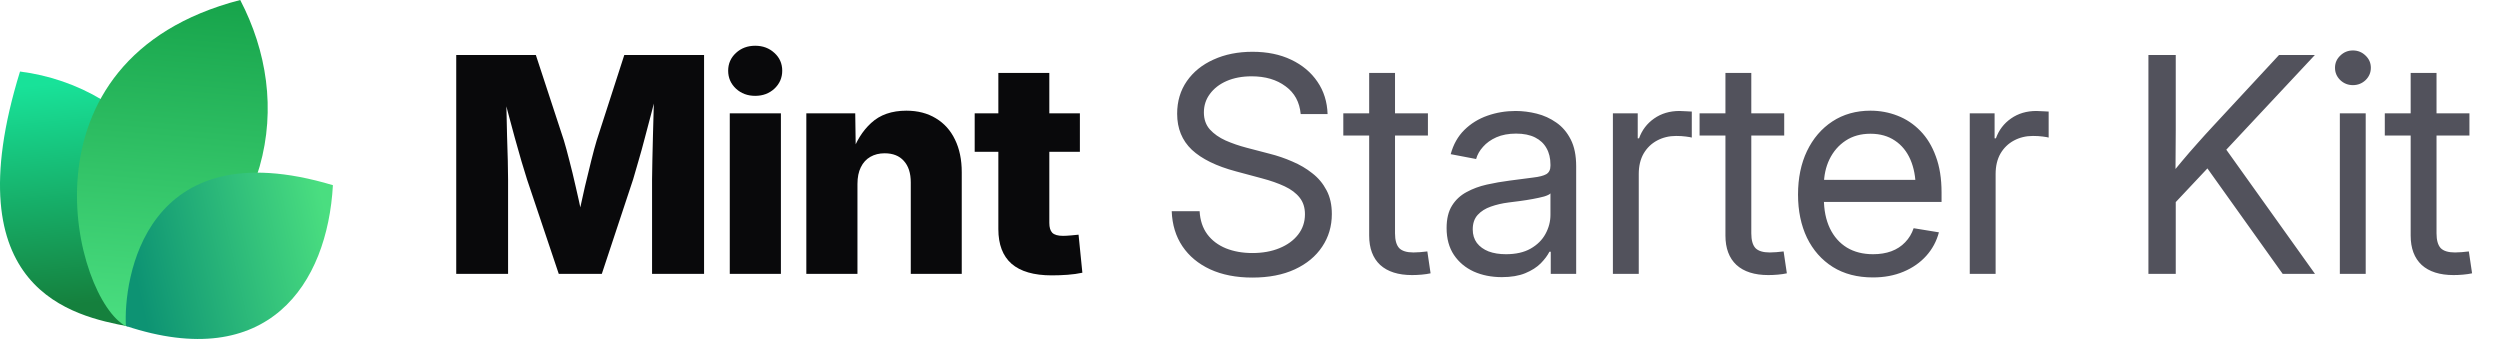
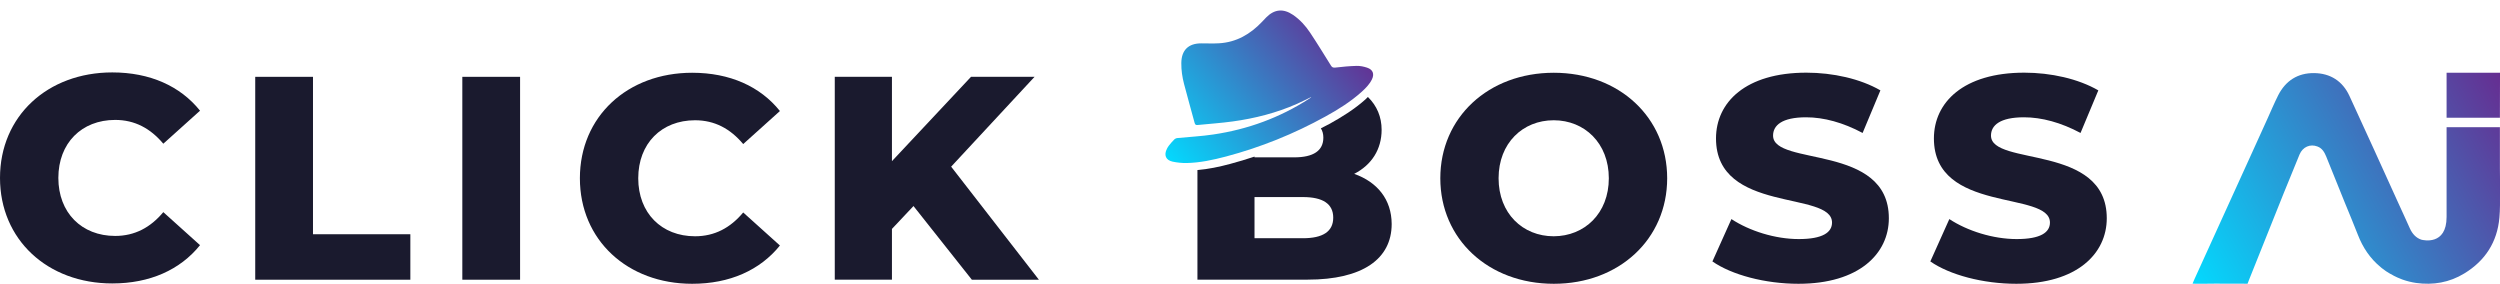
- <svg xmlns="http://www.w3.org/2000/svg" width="177" height="24" viewBox="0 0 177 24" fill="none">
-   <path d="M9.061 23.108C5.268 22.377 -3.391 20.627 1.417 5.064C9.634 6.099 16.973 14.064 9.061 23.108Z" fill="url(#paint0_linear_17557_2020)" />
-   <path d="M8.919 23.094C5.276 21.222 0.784 4.209 17.007 0C20.757 7.193 19.621 16.545 8.919 23.094Z" fill="url(#paint1_linear_17557_2020)" />
-   <path d="M8.914 23.079C8.735 19.882 10.159 9.085 23.57 13.111C23.181 20.123 18.984 26.418 8.914 23.079Z" fill="url(#paint2_linear_17557_2020)" />
-   <path d="M32.301 19.392V3.894H37.938L39.925 9.948C40.036 10.315 40.164 10.787 40.31 11.362C40.462 11.938 40.611 12.552 40.757 13.204C40.91 13.855 41.048 14.483 41.173 15.086C41.305 15.682 41.412 16.192 41.495 16.615H40.695C40.771 16.192 40.871 15.682 40.996 15.086C41.128 14.49 41.267 13.866 41.412 13.214C41.565 12.562 41.714 11.948 41.86 11.373C42.005 10.79 42.133 10.315 42.244 9.948L44.2 3.894H49.848V19.392H46.166V12.704C46.166 12.357 46.173 11.917 46.187 11.383C46.2 10.849 46.214 10.27 46.228 9.646C46.249 9.022 46.266 8.391 46.28 7.753C46.301 7.115 46.311 6.519 46.311 5.964H46.623C46.485 6.561 46.332 7.181 46.166 7.826C45.999 8.471 45.833 9.102 45.666 9.719C45.507 10.336 45.351 10.901 45.198 11.414C45.053 11.928 44.928 12.357 44.824 12.704L42.608 19.392H39.561L37.314 12.704C37.203 12.357 37.072 11.928 36.919 11.414C36.773 10.901 36.614 10.34 36.441 9.729C36.274 9.112 36.104 8.481 35.931 7.836C35.764 7.192 35.608 6.567 35.463 5.964H35.827C35.834 6.512 35.844 7.105 35.858 7.743C35.872 8.374 35.886 9.005 35.9 9.636C35.92 10.26 35.938 10.839 35.952 11.373C35.965 11.907 35.972 12.351 35.972 12.704V19.392H32.301ZM51.668 19.392V8.024H55.288V19.392H51.668ZM53.468 6.786C52.927 6.786 52.473 6.616 52.105 6.276C51.738 5.93 51.554 5.507 51.554 5.007C51.554 4.508 51.738 4.088 52.105 3.749C52.473 3.409 52.927 3.239 53.468 3.239C54.009 3.239 54.463 3.409 54.83 3.749C55.198 4.082 55.382 4.501 55.382 5.007C55.382 5.507 55.198 5.93 54.83 6.276C54.463 6.616 54.009 6.786 53.468 6.786ZM60.708 13.027V19.392H57.088V8.024H60.551L60.593 10.967H60.281C60.593 10.024 61.061 9.268 61.685 8.7C62.309 8.124 63.138 7.836 64.171 7.836C64.975 7.836 65.672 8.017 66.262 8.377C66.851 8.731 67.302 9.234 67.614 9.885C67.933 10.537 68.092 11.307 68.092 12.194V19.392H64.483V12.912C64.483 12.26 64.32 11.754 63.994 11.394C63.675 11.033 63.221 10.853 62.632 10.853C62.25 10.853 61.914 10.936 61.623 11.102C61.332 11.269 61.106 11.515 60.947 11.841C60.787 12.16 60.708 12.555 60.708 13.027ZM76.456 8.024V10.749H69.008V8.024H76.456ZM70.683 5.163H74.292V15.783C74.292 16.102 74.361 16.334 74.5 16.48C74.646 16.625 74.899 16.698 75.259 16.698C75.405 16.698 75.596 16.688 75.831 16.667C76.074 16.646 76.251 16.629 76.362 16.615L76.632 19.309C76.313 19.378 75.963 19.427 75.582 19.455C75.207 19.482 74.836 19.496 74.469 19.496C73.2 19.496 72.25 19.222 71.619 18.674C70.995 18.127 70.683 17.308 70.683 16.22V5.163Z" fill="#09090B" />
-   <path d="M88.667 19.652C87.523 19.652 86.528 19.458 85.682 19.07C84.843 18.681 84.188 18.137 83.716 17.437C83.245 16.736 82.992 15.908 82.957 14.951H84.933C84.968 15.596 85.148 16.14 85.474 16.584C85.8 17.021 86.24 17.354 86.795 17.582C87.35 17.804 87.974 17.915 88.667 17.915C89.388 17.915 90.026 17.801 90.581 17.572C91.143 17.343 91.583 17.024 91.902 16.615C92.228 16.199 92.391 15.717 92.391 15.169C92.391 14.698 92.266 14.306 92.017 13.994C91.767 13.675 91.413 13.408 90.956 13.193C90.498 12.978 89.954 12.787 89.323 12.621L87.502 12.132C86.123 11.765 85.082 11.255 84.382 10.603C83.689 9.944 83.342 9.095 83.342 8.055C83.342 7.174 83.571 6.404 84.028 5.746C84.486 5.087 85.117 4.577 85.921 4.217C86.726 3.849 87.645 3.666 88.678 3.666C89.718 3.666 90.63 3.853 91.413 4.227C92.204 4.602 92.824 5.122 93.275 5.787C93.726 6.446 93.965 7.209 93.993 8.076H92.089C92.013 7.23 91.656 6.574 91.018 6.11C90.387 5.638 89.586 5.403 88.615 5.403C87.95 5.403 87.36 5.513 86.847 5.735C86.341 5.957 85.946 6.262 85.661 6.651C85.377 7.032 85.235 7.469 85.235 7.961C85.235 8.447 85.377 8.849 85.661 9.168C85.946 9.48 86.317 9.74 86.774 9.948C87.232 10.149 87.724 10.319 88.251 10.457L89.884 10.884C90.439 11.023 90.977 11.206 91.496 11.435C92.023 11.657 92.495 11.934 92.911 12.267C93.334 12.593 93.67 12.995 93.92 13.474C94.17 13.945 94.294 14.504 94.294 15.149C94.294 16.015 94.066 16.788 93.608 17.468C93.157 18.148 92.512 18.681 91.673 19.07C90.834 19.458 89.832 19.652 88.667 19.652ZM101.097 8.024V9.594H95.106V8.024H101.097ZM96.937 5.163H98.767V16.521C98.767 17 98.865 17.347 99.059 17.562C99.26 17.77 99.6 17.874 100.078 17.874C100.21 17.874 100.366 17.867 100.546 17.853C100.733 17.832 100.903 17.815 101.056 17.801L101.285 19.351C101.097 19.392 100.886 19.423 100.65 19.444C100.414 19.465 100.189 19.475 99.974 19.475C98.996 19.475 98.244 19.236 97.717 18.758C97.197 18.272 96.937 17.579 96.937 16.677V5.163ZM106.33 19.621C105.595 19.621 104.932 19.489 104.343 19.226C103.754 18.955 103.285 18.564 102.939 18.05C102.592 17.53 102.419 16.896 102.419 16.147C102.419 15.495 102.547 14.965 102.804 14.556C103.06 14.146 103.403 13.828 103.833 13.599C104.263 13.363 104.742 13.186 105.269 13.068C105.796 12.95 106.333 12.857 106.881 12.787C107.574 12.69 108.132 12.617 108.555 12.569C108.978 12.52 109.287 12.441 109.481 12.33C109.675 12.212 109.772 12.014 109.772 11.737V11.654C109.772 11.203 109.679 10.815 109.492 10.489C109.311 10.163 109.041 9.91 108.68 9.729C108.32 9.549 107.872 9.459 107.338 9.459C106.805 9.459 106.34 9.546 105.945 9.719C105.556 9.892 105.241 10.118 104.998 10.395C104.755 10.665 104.593 10.953 104.509 11.258L102.71 10.915C102.897 10.222 103.22 9.65 103.677 9.199C104.135 8.748 104.679 8.412 105.31 8.19C105.941 7.968 106.607 7.857 107.307 7.857C107.8 7.857 108.295 7.92 108.795 8.044C109.301 8.169 109.765 8.381 110.188 8.679C110.611 8.97 110.951 9.369 111.208 9.875C111.464 10.374 111.593 11.005 111.593 11.768V19.392H109.793V17.822H109.7C109.568 18.085 109.363 18.359 109.086 18.643C108.809 18.921 108.444 19.153 107.994 19.34C107.543 19.527 106.988 19.621 106.33 19.621ZM106.621 17.998C107.321 17.998 107.904 17.867 108.368 17.603C108.84 17.333 109.19 16.986 109.419 16.563C109.654 16.133 109.772 15.682 109.772 15.211V13.692C109.703 13.769 109.554 13.841 109.325 13.911C109.096 13.973 108.829 14.032 108.524 14.088C108.226 14.143 107.921 14.192 107.609 14.233C107.304 14.275 107.033 14.309 106.798 14.337C106.354 14.393 105.938 14.49 105.549 14.628C105.168 14.76 104.86 14.954 104.624 15.211C104.388 15.467 104.27 15.811 104.27 16.241C104.27 16.615 104.367 16.934 104.561 17.198C104.762 17.461 105.04 17.662 105.393 17.801C105.747 17.933 106.156 17.998 106.621 17.998ZM114.193 19.392V8.024H115.951V9.792H116.045C116.253 9.209 116.61 8.741 117.116 8.388C117.622 8.034 118.219 7.857 118.905 7.857C119.058 7.857 119.217 7.864 119.384 7.878C119.55 7.885 119.682 7.892 119.779 7.899V9.74C119.716 9.719 119.578 9.695 119.363 9.667C119.155 9.639 118.922 9.625 118.666 9.625C118.174 9.625 117.726 9.733 117.324 9.948C116.922 10.163 116.603 10.471 116.367 10.874C116.138 11.276 116.024 11.758 116.024 12.319V19.392H114.193ZM126.322 8.024V9.594H120.33V8.024H126.322ZM122.161 5.163H123.992V16.521C123.992 17 124.089 17.347 124.283 17.562C124.484 17.77 124.824 17.874 125.302 17.874C125.434 17.874 125.59 17.867 125.77 17.853C125.958 17.832 126.127 17.815 126.28 17.801L126.509 19.351C126.322 19.392 126.11 19.423 125.874 19.444C125.639 19.465 125.413 19.475 125.198 19.475C124.221 19.475 123.468 19.236 122.941 18.758C122.421 18.272 122.161 17.579 122.161 16.677V5.163ZM132.604 19.642C131.502 19.642 130.555 19.396 129.765 18.903C128.974 18.404 128.364 17.714 127.934 16.834C127.511 15.946 127.3 14.927 127.3 13.775C127.3 12.611 127.511 11.584 127.934 10.697C128.364 9.802 128.964 9.102 129.734 8.596C130.51 8.089 131.408 7.836 132.428 7.836C133.1 7.836 133.738 7.954 134.341 8.19C134.952 8.426 135.489 8.783 135.954 9.261C136.425 9.74 136.793 10.343 137.056 11.071C137.327 11.792 137.462 12.645 137.462 13.63V14.296H128.433V12.735H136.463L135.631 13.297C135.631 12.541 135.506 11.876 135.257 11.3C135.007 10.725 134.643 10.277 134.165 9.958C133.686 9.632 133.107 9.469 132.428 9.469C131.748 9.469 131.162 9.632 130.67 9.958C130.177 10.284 129.796 10.725 129.526 11.279C129.262 11.827 129.13 12.441 129.13 13.12V14.046C129.13 14.864 129.273 15.572 129.557 16.168C129.841 16.757 130.243 17.211 130.763 17.53C131.283 17.842 131.901 17.998 132.615 17.998C133.093 17.998 133.523 17.929 133.905 17.79C134.293 17.645 134.619 17.433 134.882 17.156C135.153 16.879 135.354 16.546 135.486 16.157L137.275 16.449C137.108 17.08 136.81 17.634 136.38 18.113C135.95 18.591 135.413 18.966 134.768 19.236C134.123 19.507 133.402 19.642 132.604 19.642ZM139.459 19.392V8.024H141.217V9.792H141.311C141.519 9.209 141.876 8.741 142.382 8.388C142.888 8.034 143.485 7.857 144.171 7.857C144.324 7.857 144.483 7.864 144.649 7.878C144.816 7.885 144.948 7.892 145.045 7.899V9.74C144.982 9.719 144.844 9.695 144.629 9.667C144.421 9.639 144.188 9.625 143.932 9.625C143.439 9.625 142.992 9.733 142.59 9.948C142.188 10.163 141.869 10.471 141.633 10.874C141.404 11.276 141.29 11.758 141.29 12.319V19.392H139.459ZM153.429 14.961V12.715C153.783 12.257 154.136 11.82 154.49 11.404C154.844 10.981 155.204 10.565 155.572 10.156C155.939 9.74 156.314 9.327 156.695 8.918L161.355 3.894H163.893L157.277 10.967H157.184L153.429 14.961ZM152.108 19.392V3.894H154.043V9.241L154.022 12.559L154.043 13.505V19.392H152.108ZM161.615 19.392L155.967 11.477L157.173 9.969L163.903 19.392H161.615ZM165.661 19.392V8.024H167.492V19.392H165.661ZM166.587 6.027C166.24 6.027 165.942 5.909 165.692 5.673C165.443 5.43 165.318 5.139 165.318 4.799C165.318 4.459 165.443 4.172 165.692 3.936C165.942 3.693 166.24 3.572 166.587 3.572C166.934 3.572 167.232 3.693 167.482 3.936C167.731 4.172 167.856 4.459 167.856 4.799C167.856 5.139 167.731 5.43 167.482 5.673C167.232 5.909 166.934 6.027 166.587 6.027ZM174.836 8.024V9.594H168.844V8.024H174.836ZM170.675 5.163H172.506V16.521C172.506 17 172.603 17.347 172.797 17.562C172.998 17.77 173.338 17.874 173.816 17.874C173.948 17.874 174.104 17.867 174.284 17.853C174.472 17.832 174.641 17.815 174.794 17.801L175.023 19.351C174.836 19.392 174.624 19.423 174.388 19.444C174.153 19.465 173.927 19.475 173.712 19.475C172.735 19.475 171.982 19.236 171.455 18.758C170.935 18.272 170.675 17.579 170.675 16.677V5.163Z" fill="#52525C" />
+ <svg xmlns="http://www.w3.org/2000/svg" width="185" height="21" viewBox="0 0 185 21" fill="none">
+   <g clip-path="url(#clip0_1_190)">
+     <g clip-path="url(#clip1_1_190)">
+       <g clip-path="url(#clip2_1_190)">
+         <g clip-path="url(#clip3_1_190)">
+           <g clip-path="url(#clip4_1_190)">
+             <path d="M101.168 5.008C100.922 4.926 100.657 4.87 100.399 4.876C99.869 4.889 99.34 4.939 98.81 5.001C98.64 5.02 98.564 4.976 98.482 4.839C97.978 4.03 97.48 3.215 96.95 2.42C96.61 1.906 96.194 1.448 95.677 1.097C94.964 0.615 94.302 0.678 93.697 1.292C93.59 1.398 93.489 1.511 93.388 1.617C92.525 2.526 91.497 3.128 90.211 3.203C89.77 3.228 89.329 3.209 88.887 3.209C87.942 3.209 87.431 3.711 87.418 4.651C87.418 4.663 87.418 4.669 87.418 4.682C87.412 5.196 87.488 5.697 87.614 6.192C87.866 7.163 88.143 8.128 88.402 9.094C88.44 9.231 88.496 9.263 88.629 9.25C89.493 9.162 90.362 9.106 91.22 8.987C92.865 8.761 94.46 8.354 95.979 7.684C96.332 7.527 96.673 7.351 97.013 7.188C97.02 7.195 97.02 7.195 97.026 7.201C96.975 7.239 96.925 7.276 96.875 7.308C94.706 8.711 92.329 9.576 89.782 9.952C88.906 10.084 88.017 10.127 87.135 10.215C87.046 10.222 86.952 10.265 86.889 10.328C86.744 10.472 86.612 10.629 86.485 10.792C86.435 10.854 86.391 10.936 86.353 11.011C86.114 11.475 86.265 11.857 86.782 11.964C87.116 12.033 87.469 12.07 87.809 12.064C88.805 12.045 89.77 11.832 90.728 11.581C93.3 10.898 95.752 9.908 98.079 8.624C99.031 8.103 99.945 7.527 100.758 6.8C101.054 6.53 101.338 6.248 101.521 5.879C101.716 5.478 101.603 5.152 101.168 5.008Z" fill="url(#paint0_linear_1_190)" />
+             <path d="M0 13.167C0 8.592 3.518 5.359 8.309 5.359C11.095 5.359 13.339 6.368 14.802 8.191L12.085 10.635C11.133 9.501 9.973 8.874 8.523 8.874C6.039 8.874 4.318 10.591 4.318 13.167C4.318 15.742 6.046 17.459 8.523 17.459C9.967 17.459 11.133 16.839 12.085 15.698L14.802 18.142C13.333 19.966 11.089 20.975 8.309 20.975C3.518 20.975 0 17.735 0 13.167Z" fill="#1A1A2E" />
+             <path d="M18.887 5.685H23.161V17.334H30.366V20.699H18.887V5.685Z" fill="#1A1A2E" />
+             <path d="M34.212 5.685H38.486V20.699H34.212V5.685Z" fill="#1A1A2E" />
+             <path d="M42.912 13.192C42.912 8.624 46.43 5.384 51.221 5.384C54.007 5.384 56.252 6.393 57.714 8.216L54.997 10.66C54.045 9.526 52.885 8.899 51.435 8.899C48.951 8.899 47.23 10.616 47.23 13.192C47.23 15.767 48.958 17.484 51.435 17.484C52.879 17.484 54.045 16.864 54.997 15.723L57.714 18.168C56.245 19.991 54.001 21 51.221 21C46.43 21 42.912 17.76 42.912 13.192Z" fill="#1A1A2E" />
+             <path d="M67.598 15.247L66.004 16.939V20.693H61.773V5.685H66.004V11.926L71.854 5.685H76.556L70.385 12.333L76.878 20.699H71.917L67.598 15.247Z" fill="#1A1A2E" />
+             <path d="M106.583 13.192C106.583 8.686 110.145 5.384 114.98 5.384C119.815 5.384 123.371 8.686 123.371 13.192C123.371 17.698 119.809 21 114.98 21C110.145 21 106.583 17.698 106.583 13.192ZM119.053 13.192C119.053 10.598 117.262 8.899 114.974 8.899C112.685 8.899 110.895 10.591 110.895 13.192C110.895 15.793 112.685 17.484 114.974 17.484C117.262 17.478 119.053 15.786 119.053 13.192Z" fill="#1A1A2E" />
+             <path d="M126.719 19.346L128.125 16.212C129.461 17.09 131.359 17.691 133.111 17.691C134.883 17.691 135.57 17.196 135.57 16.469C135.57 14.088 126.984 15.824 126.984 10.247C126.984 7.564 129.184 5.377 133.672 5.377C135.639 5.377 137.663 5.829 139.15 6.687L137.833 9.839C136.389 9.068 134.965 8.68 133.647 8.68C131.857 8.68 131.207 9.282 131.207 10.034C131.207 12.327 139.775 10.61 139.775 16.15C139.775 18.769 137.574 21 133.086 21C130.608 21 128.143 20.336 126.719 19.346Z" fill="#1A1A2E" />
+             <path d="M142.845 19.346L144.251 16.212C145.587 17.09 147.485 17.691 149.237 17.691C151.009 17.691 151.696 17.196 151.696 16.469C151.696 14.088 143.109 15.824 143.109 10.247C143.109 7.564 145.31 5.377 149.798 5.377C151.765 5.377 153.789 5.829 155.276 6.687L153.959 9.839C152.515 9.068 151.09 8.68 149.773 8.68C147.983 8.68 147.333 9.282 147.333 10.034C147.333 12.327 155.901 10.61 155.901 16.15C155.901 18.769 153.7 21 149.212 21C146.728 21 144.269 20.336 142.845 19.346Z" fill="#1A1A2E" />
+             <path d="M100.21 12.866C101.509 12.202 102.24 11.042 102.24 9.607C102.24 8.655 101.893 7.828 101.225 7.176C101.162 7.232 101.111 7.295 101.048 7.351C100.235 8.078 99.321 8.649 98.369 9.175C98.161 9.288 97.953 9.388 97.745 9.495C97.865 9.689 97.928 9.914 97.928 10.184C97.928 11.149 97.197 11.644 95.772 11.644H92.834V11.588C92.235 11.788 91.63 11.97 91.019 12.133C90.224 12.346 89.424 12.515 88.61 12.584V20.693H96.768C100.821 20.693 102.984 19.17 102.984 16.576C102.977 14.758 101.918 13.468 100.21 12.866ZM96.415 17.629H92.834V14.583H96.415C97.884 14.583 98.659 15.078 98.659 16.106C98.659 17.14 97.884 17.629 96.415 17.629Z" fill="#1A1A2E" />
+             <path d="M181.047 8.711H184.993C184.993 7.727 184.993 6.737 185 5.753V5.741V5.384H181.047V6.249C181.047 7.069 181.047 7.89 181.047 8.711Z" fill="url(#paint1_linear_1_190)" />
+             <path d="M184.993 12.452C184.993 11.274 184.993 10.598 184.993 9.413H181.047C181.047 11.794 181.047 13.674 181.047 16.056C181.047 18.186 179.313 17.773 179.175 17.735C178.79 17.604 178.519 17.315 178.33 16.902C178.059 16.288 177.769 15.673 177.491 15.059C176.281 12.402 175.083 9.739 173.854 7.088C173.35 6.004 172.448 5.421 171.244 5.409C170.034 5.396 169.138 5.973 168.59 7.044C168.3 7.621 168.048 8.216 167.783 8.805C167.342 9.77 166.907 10.735 166.465 11.707C165.11 14.683 163.755 17.66 162.399 20.637C162.349 20.749 162.305 20.862 162.248 20.988C162.324 20.994 162.368 20.994 162.418 20.994C162.923 20.994 163.427 21 163.931 20.988L166.131 20.994C166.131 20.994 166.131 20.994 166.138 20.994H166.32L166.44 20.68C167.285 18.556 168.136 16.425 168.993 14.301C169.378 13.342 169.769 12.383 170.166 11.431C170.399 10.873 170.954 10.629 171.496 10.842C171.843 10.973 172.007 11.262 172.139 11.581C172.599 12.734 173.066 13.881 173.532 15.034C173.848 15.818 174.182 16.588 174.484 17.378C174.85 18.324 175.398 19.139 176.174 19.772C176.174 19.772 176.287 19.878 176.527 20.041C176.546 20.06 176.571 20.073 176.59 20.085C176.722 20.173 176.892 20.273 177.1 20.38C177.107 20.386 177.119 20.392 177.126 20.398C177.309 20.492 177.498 20.58 177.687 20.649C177.693 20.649 177.699 20.655 177.706 20.655C177.712 20.655 177.712 20.655 177.718 20.662C177.731 20.668 177.737 20.668 177.75 20.674C177.769 20.68 177.788 20.687 177.8 20.693C178.122 20.806 178.45 20.887 178.79 20.937C180.057 21.113 181.261 20.906 182.358 20.235C183.903 19.296 184.792 17.917 184.955 16.118C185.012 15.504 185 14.878 185 14.257V13.223C185 12.966 184.993 12.709 184.993 12.452Z" fill="url(#paint2_linear_1_190)" />
+           </g>
+         </g>
+       </g>
+     </g>
+   </g>
  <defs>
-     <linearGradient id="paint0_linear_17557_2020" x1="3.776" y1="5.916" x2="5.232" y2="21.559" gradientUnits="userSpaceOnUse">
-       <stop stop-color="#18E299" />
-       <stop offset="1" stop-color="#15803D" />
+     <linearGradient id="paint0_linear_1_190" x1="86.177" y1="11.849" x2="99.003" y2="1.191" gradientUnits="userSpaceOnUse">
+       <stop stop-color="#02DBFF" />
+       <stop offset="1" stop-color="#662D91" />
    </linearGradient>
-     <linearGradient id="paint1_linear_17557_2020" x1="12.171" y1="-0.718" x2="10.19" y2="22.983" gradientUnits="userSpaceOnUse">
-       <stop stop-color="#16A34A" />
-       <stop offset="1" stop-color="#4ADE80" />
+     <linearGradient id="paint1_linear_1_190" x1="161.043" y1="19.337" x2="185.242" y2="5.643" gradientUnits="userSpaceOnUse">
+       <stop stop-color="#02DBFF" />
+       <stop offset="1" stop-color="#662D91" />
    </linearGradient>
-     <linearGradient id="paint2_linear_17557_2020" x1="23.133" y1="15.353" x2="9.338" y2="18.52" gradientUnits="userSpaceOnUse">
-       <stop stop-color="#4ADE80" />
-       <stop offset="1" stop-color="#0D9373" />
+     <linearGradient id="paint2_linear_1_190" x1="161.93" y1="20.905" x2="186.13" y2="7.211" gradientUnits="userSpaceOnUse">
+       <stop stop-color="#02DBFF" />
+       <stop offset="1" stop-color="#662D91" />
    </linearGradient>
+     <clipPath id="clip0_1_190">
+       <rect width="185" height="21" fill="#1A1A2E" />
+     </clipPath>
+     <clipPath id="clip1_1_190">
+       <rect width="185" height="21" fill="#1A1A2E" />
+     </clipPath>
+     <clipPath id="clip2_1_190">
+       <rect width="185" height="21" fill="#1A1A2E" />
+     </clipPath>
+     <clipPath id="clip3_1_190">
+       <rect width="185" height="21" fill="#1A1A2E" />
+     </clipPath>
+     <clipPath id="clip4_1_190">
+       <rect width="185" height="20.222" fill="#1A1A2E" transform="translate(0 0.777771)" />
+     </clipPath>
  </defs>
</svg>
